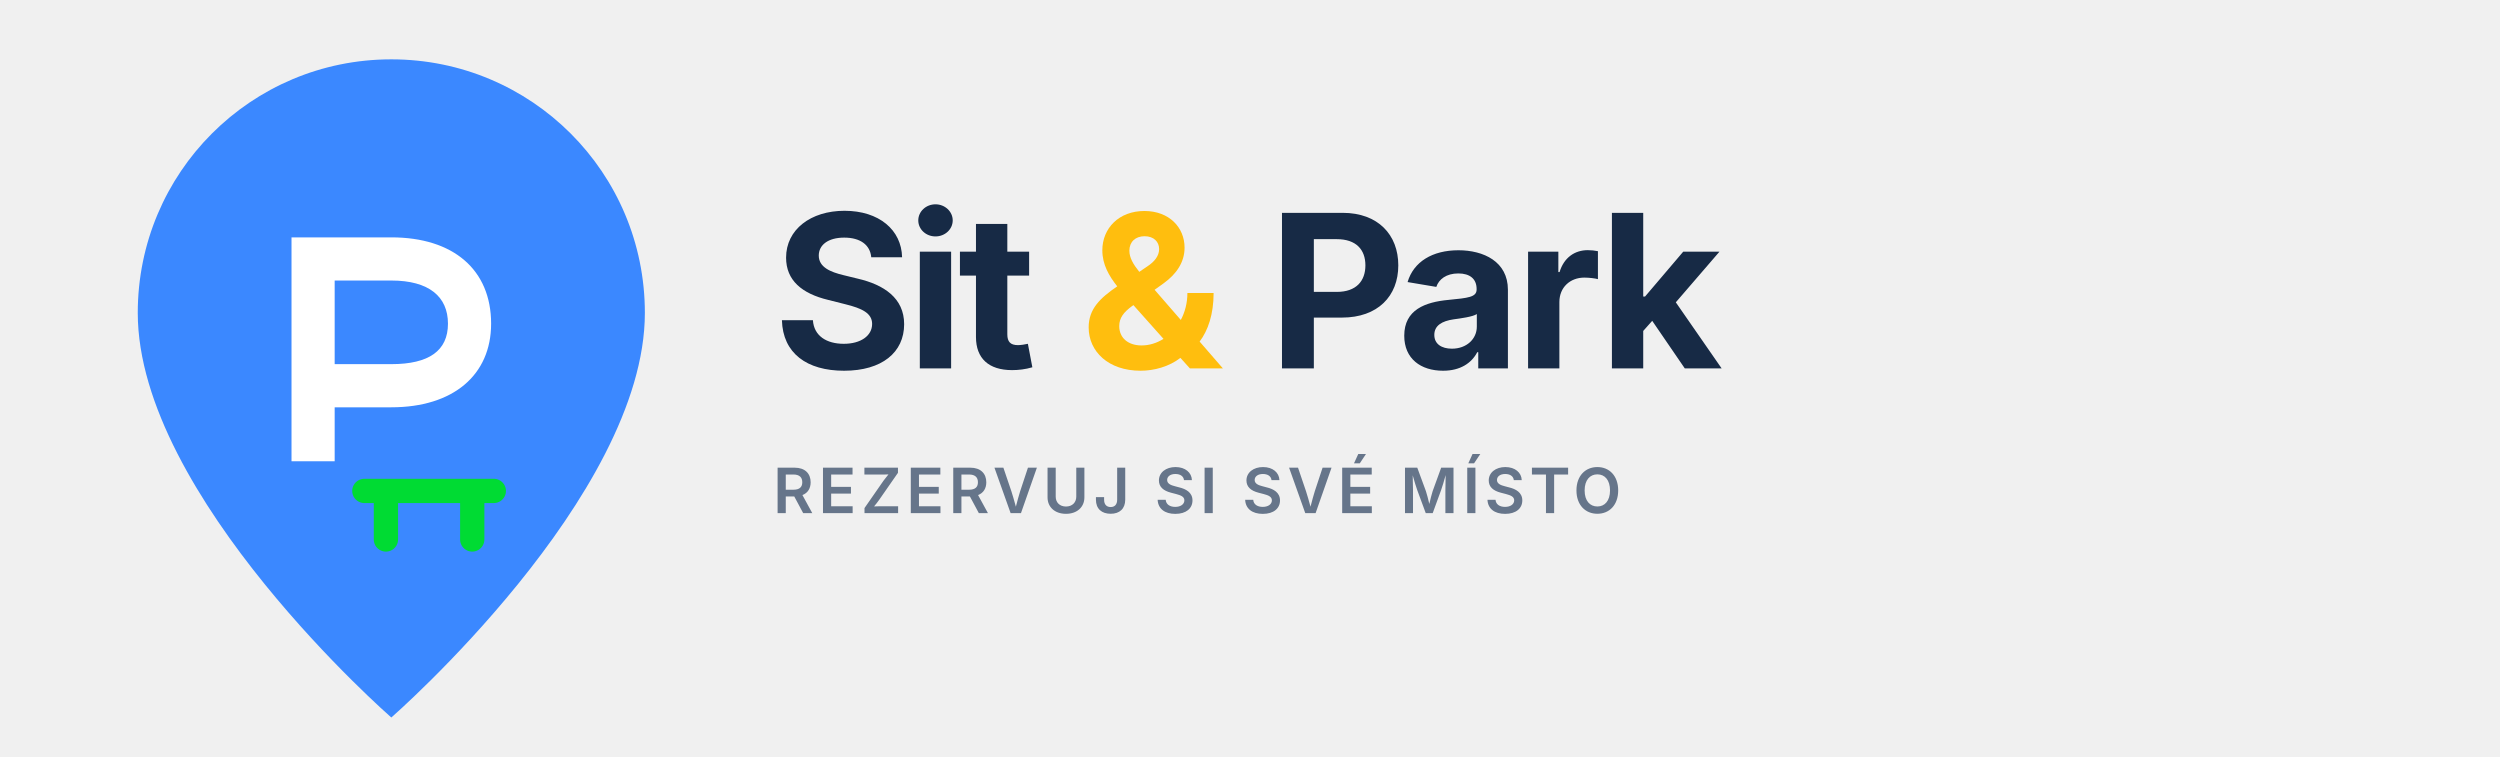
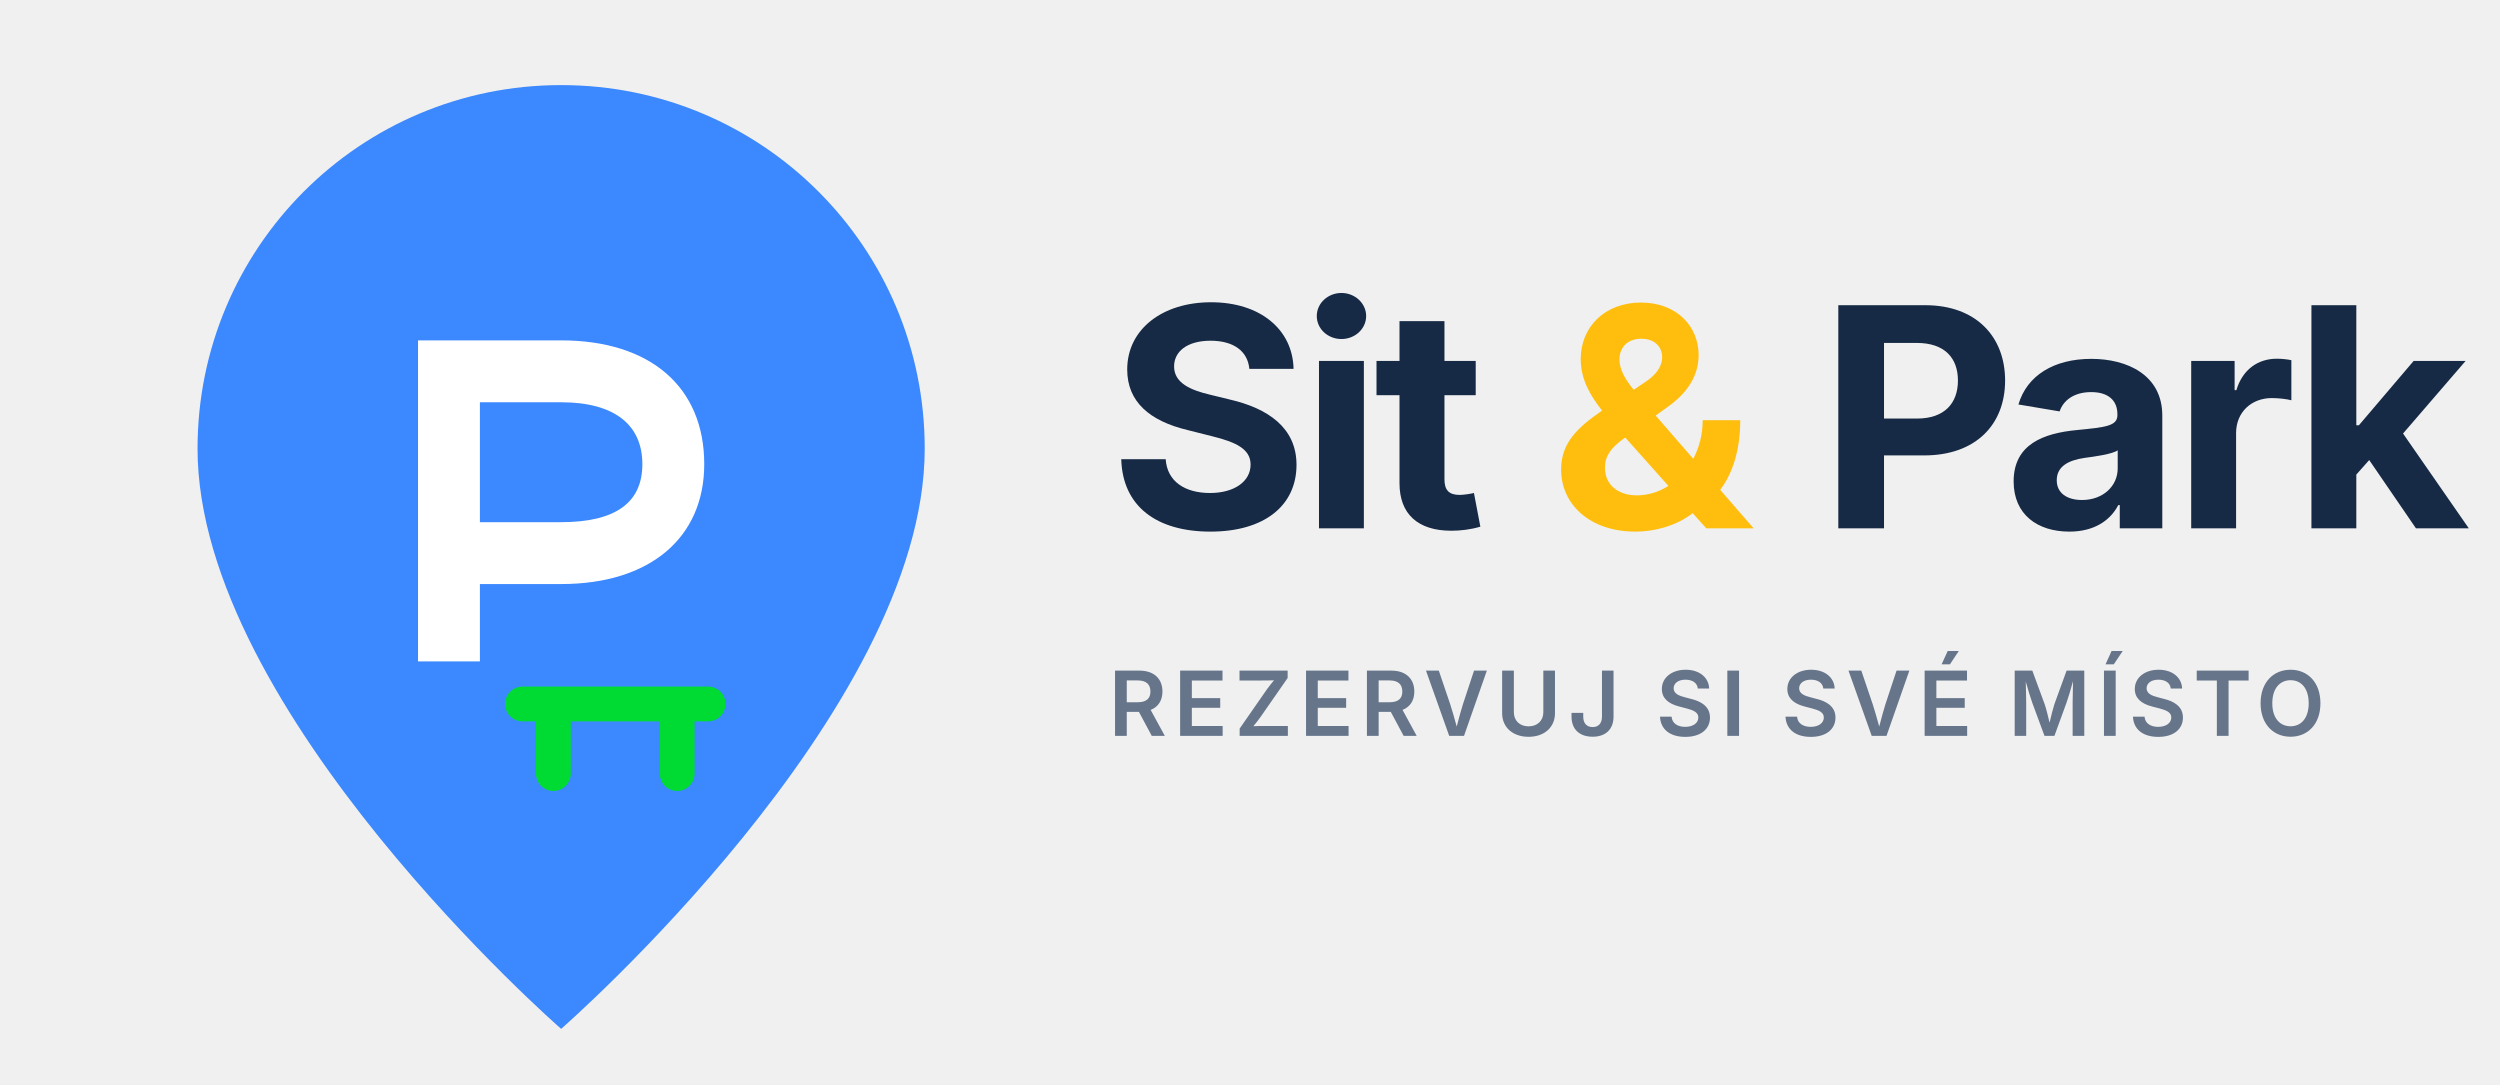
- <svg xmlns="http://www.w3.org/2000/svg" viewBox="0 0 760 230" role="img" aria-labelledby="title desc">
+ <svg xmlns="http://www.w3.org/2000/svg" viewBox="0 0 530 230" role="img" aria-labelledby="title desc">
  <g transform="translate(14 0) scale(.82)">
    <path d="M128 22c-52 0-94 42-94 94 0 68 94 150 94 150s94-82 94-150c0-52-42-94-94-94Z" fill="#3B88FF" />
    <path d="M91 159V88h37c23 0 37 12 37 32 0 19-14 31-37 31h-21v20H91Zm16-24h21c14 0 21-5 21-15s-7-16-21-16h-21v31Z" fill="#FFFFFF" fill-rule="evenodd" />
    <path d="M118 182h48m-40 0v18m32-18v18" fill="none" stroke="#00DB33" stroke-width="9" stroke-linecap="round" stroke-linejoin="round" />
  </g>
  <text x="235" y="112" textLength="280" lengthAdjust="spacingAndGlyphs" fill="#172A45" font-family="Inter, Arial, sans-serif" font-size="65" font-weight="750" letter-spacing="-2">Sit <tspan fill="#FFBE0E">&amp;</tspan> Park</text>
  <text x="235" y="156" textLength="280" lengthAdjust="spacing" fill="#66758A" font-family="Inter, Arial, sans-serif" font-size="19" font-weight="600" letter-spacing="1.4">REZERVUJ SI SVÉ MÍSTO</text>
</svg>
